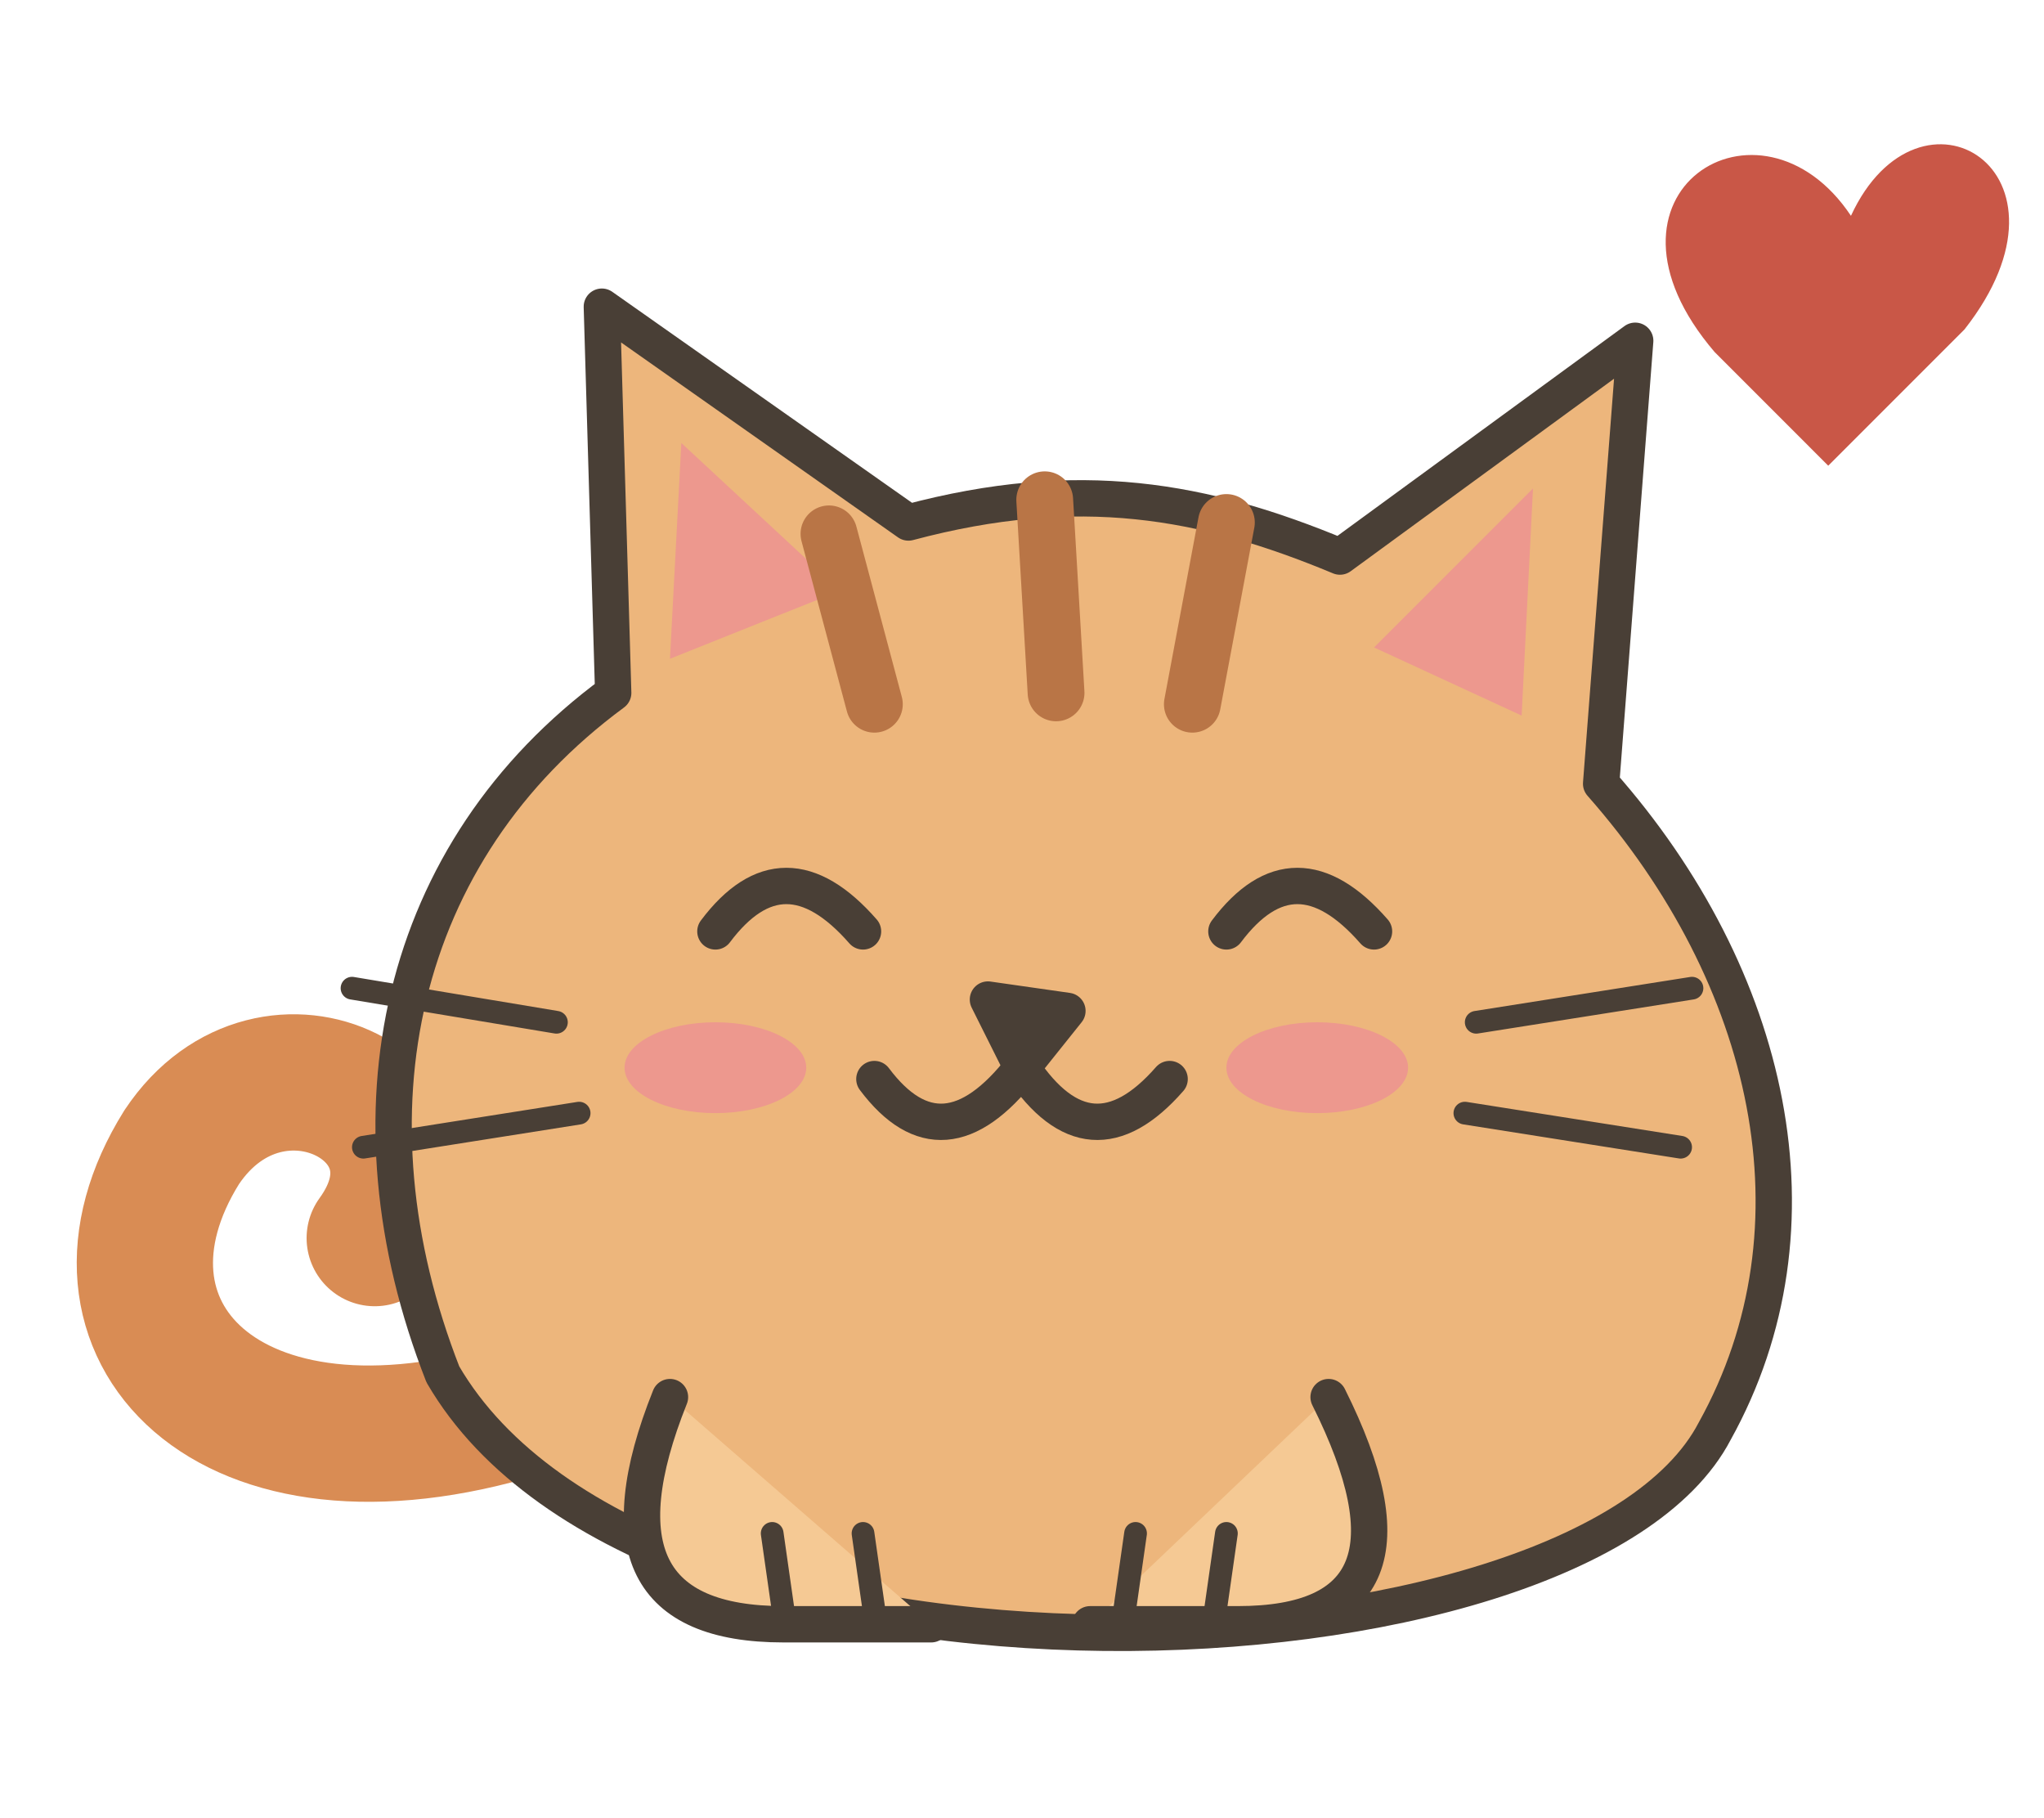
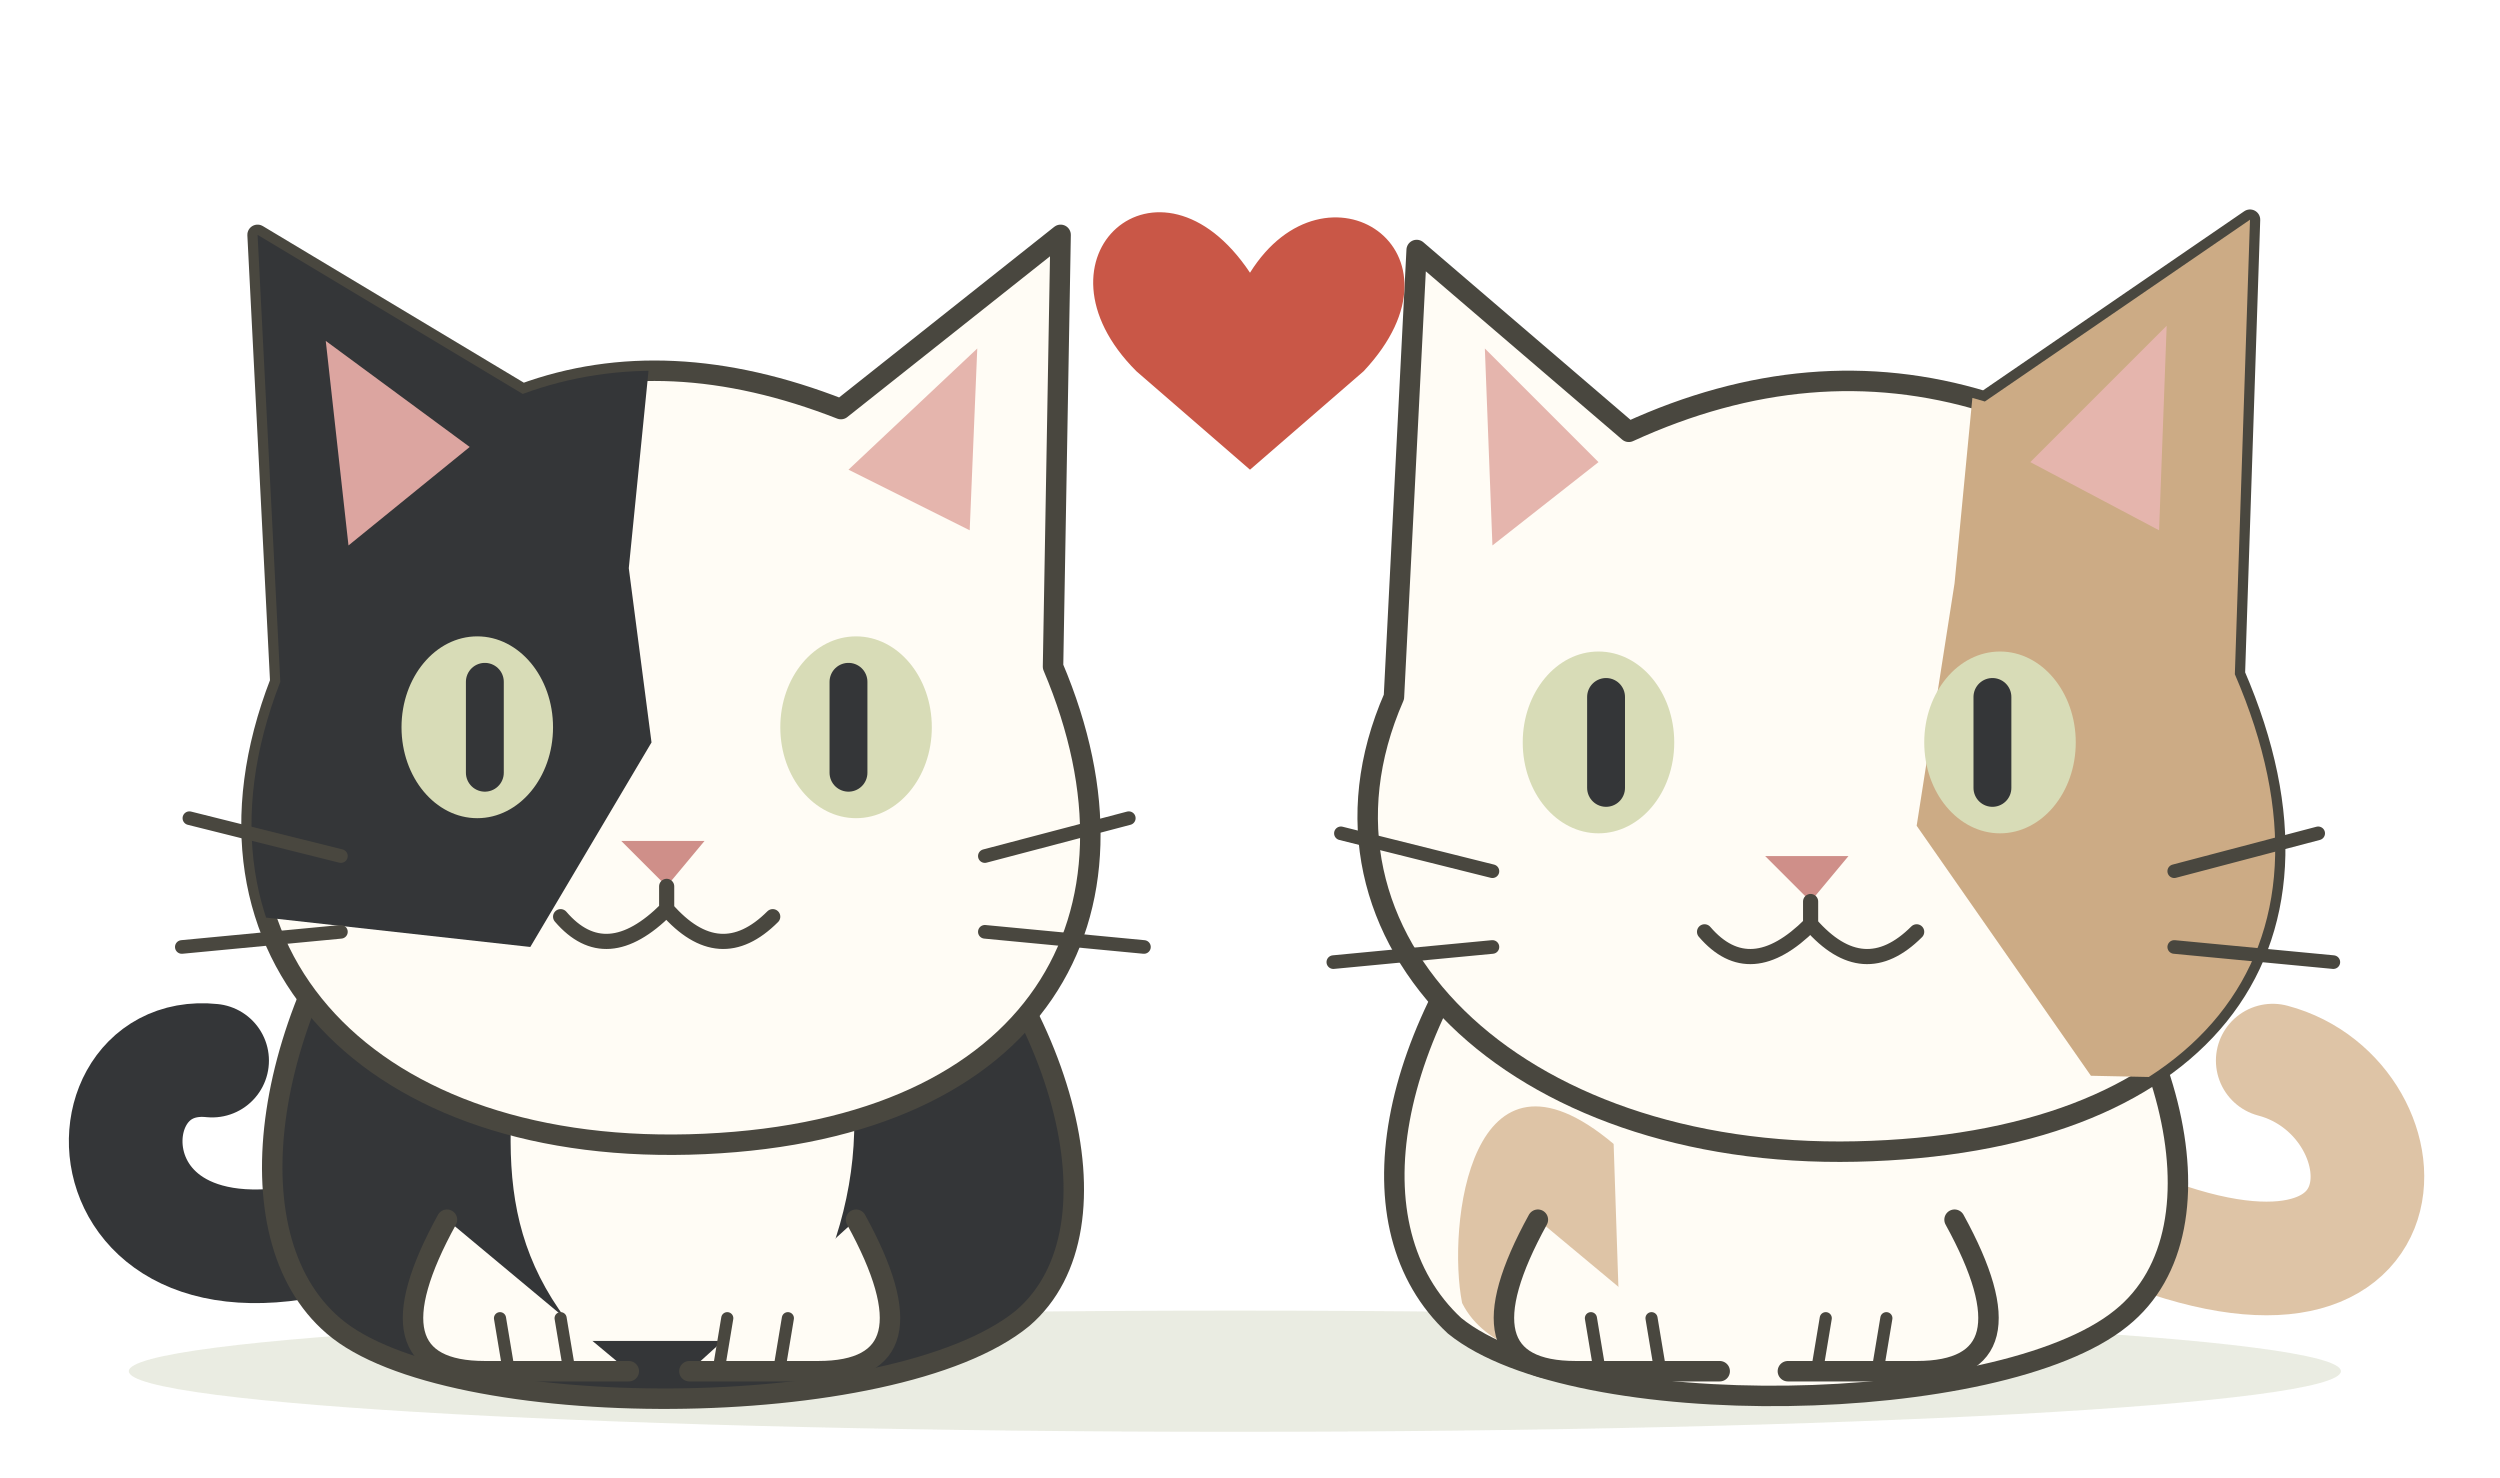
- <svg xmlns="http://www.w3.org/2000/svg" viewBox="0 0 180 160" fill="none">
-   <g stroke="#493f36" stroke-width="3.2" stroke-linecap="round" stroke-linejoin="round">
-     <path d="M46 124c-26 8-40-7-30-23 8-12 25-3 17 8" stroke="#d98c54" stroke-width="12" />
-     <path d="M39 121c-9-23-4-46 15-60l-1-34 27 19c15-4 26-2 38 3l26-19-3 39c15 17 20 39 10 57-12 23-94 26-112-5Z" fill="#edb67c" />
-     <path d="m60 39 14 13-15 6Z" fill="#ed988e" stroke="none" />
-     <path d="m135 43-14 14 13 6Z" fill="#ed988e" stroke="none" />
-     <path d="m73 47 4 15m15-18 1 17m15-15-3 16" stroke="#b97546" stroke-width="5" />
-     <path d="M63 82q6-8 13 0m32 0q6-8 13 0" />
-     <path d="m87 88 7 1-4 5Z" fill="#493f36" />
-     <path d="M90 94q-7 9-13 1m13-1q6 9 13 1" />
-     <path d="m49 90-18-3m20 11-19 3m98-11 19-3m-20 11 19 3" stroke-width="2" />
-     <ellipse cx="63" cy="94" rx="8" ry="4" fill="#ed988e" stroke="none" />
-     <ellipse cx="116" cy="94" rx="8" ry="4" fill="#ed988e" stroke="none" />
-     <path d="M59 123q-8 20 10 20h13m35-20q10 20-8 20H96" fill="#f5c994" />
-     <path d="m68 135 1 7m7-7 1 7m31-7-1 7m-7-7-1 7" stroke-width="2" />
+ <svg xmlns="http://www.w3.org/2000/svg" viewBox="0 0 330 195" fill="none">
+   <defs>
+     <clipPath id="black-face">
+       <path d="M37 90 34 31 69 52Q88 45 111 54l29-23-1 57c14 33-2 61-46 63S23 126 37 90Z" />
+     </clipPath>
+     <clipPath id="brown-face">
+       <path d="m184 92 3-59 28 24q24-11 47-4l35-24-2 60c16 37-5 62-50 63s-75-28-61-60Z" />
+     </clipPath>
+   </defs>
+   <ellipse cx="163" cy="181" rx="146" ry="8" fill="#dce0ce" opacity=".6" />
+   <g stroke="#49473f" stroke-width="2.7" stroke-linecap="round" stroke-linejoin="round">
+     <path d="M55 159C11 179 9 138 28 140" stroke="#343638" stroke-width="15" />
+     <path d="M277 160c43 20 42-15 23-20" stroke="#dec4a6" stroke-width="15" />
+     <path d="M53 111c-18 22-23 52-9 64 15 13 74 13 91-1 14-12 5-43-16-62" fill="#343638" />
+     <path d="M203 113c-20 23-25 49-11 62 16 13 72 12 88-1 15-12 6-43-14-61" fill="#fffcf5" />
+     <path d="M213 151c-19-16-22 11-20 21 3 6 11 8 21 9" fill="#dec4a6" stroke="none" />
+     <path d="M70 124c-3 24-6 38 7 53h27c11-18 12-37 1-55" fill="#fffcf5" stroke="none" />
+     <path d="M37 90 34 31 69 52Q88 45 111 54l29-23-1 57c14 33-2 61-46 63S23 126 37 90Z" fill="#fffcf5" />
+     <path d="M25 15h64l-6 60 3 23-16 27-45-5Z" fill="#343638" stroke="none" clip-path="url(#black-face)" />
+     <path d="m184 92 3-59 28 24q24-11 47-4l35-24-2 60c16 37-5 62-50 63s-75-28-61-60Z" fill="#fffcf5" />
+     <path d="m263 25 45-6 15 124-47-1-23-33 5-32Z" fill="#ccab85" stroke="none" clip-path="url(#brown-face)" />
+     <path d="m43 45 3 27 16-13Z" fill="#dca5a0" stroke="none" />
+     <path d="m129 46-17 16 16 8Z" fill="#e5b5ad" stroke="none" />
+     <path d="m196 46 1 26 14-11Z" fill="#e5b5ad" stroke="none" />
+     <path d="m286 43-18 18 17 9Z" fill="#e5b5ad" stroke="none" />
+     <ellipse cx="63" cy="96" rx="10" ry="12" fill="#d8dcb7" stroke="none" />
+     <ellipse cx="113" cy="96" rx="10" ry="12" fill="#d8dcb7" stroke="none" />
+     <ellipse cx="211" cy="98" rx="10" ry="12" fill="#d8dcb7" stroke="none" />
+     <ellipse cx="264" cy="98" rx="10" ry="12" fill="#d8dcb7" stroke="none" />
+     <path d="M64 90v12m48-12v12m100-10v12m51-12v12" stroke="#343638" stroke-width="5" />
+     <path d="m82 111 11 0-5 6Z" fill="#cf8f89" stroke="none" />
+     <path d="m233 113 11 0-5 6Z" fill="#cf8f89" stroke="none" />
+     <path d="M88 117v3q-8 8-14 1m14-1q7 8 14 1m137-2v3q-8 8-14 1m14-1q7 8 14 1" stroke-width="2" />
+     <path d="m45 113-20-5m20 15-21 2m106-12 19-5m-19 15 21 2m46-10-20-5m20 15-21 2m111-12 19-5m-19 15 21 2" stroke-width="1.8" />
+     <path d="M59 161q-11 20 5 20h19m30-20q11 20-5 20H91m112-20q-11 20 5 20h19m31-20q11 20-5 20h-17" fill="#fffcf5" />
+     <path d="m66 174 1 6m7-6 1 6m29-6-1 6m-7-6-1 6m115-6 1 6m7-6 1 6m30-6-1 6m-7-6-1 6" stroke-width="1.6" />
  </g>
-   <path d="M163 19c-8-12-24-2-12 12l10 10 12-12c11-14-4-23-10-10" fill="#c95747" />
+   <path d="M165 36c-12-18-30-2-15 13l15 13 15-13c15-16-5-29-15-13Z" fill="#c95747" />
</svg>
